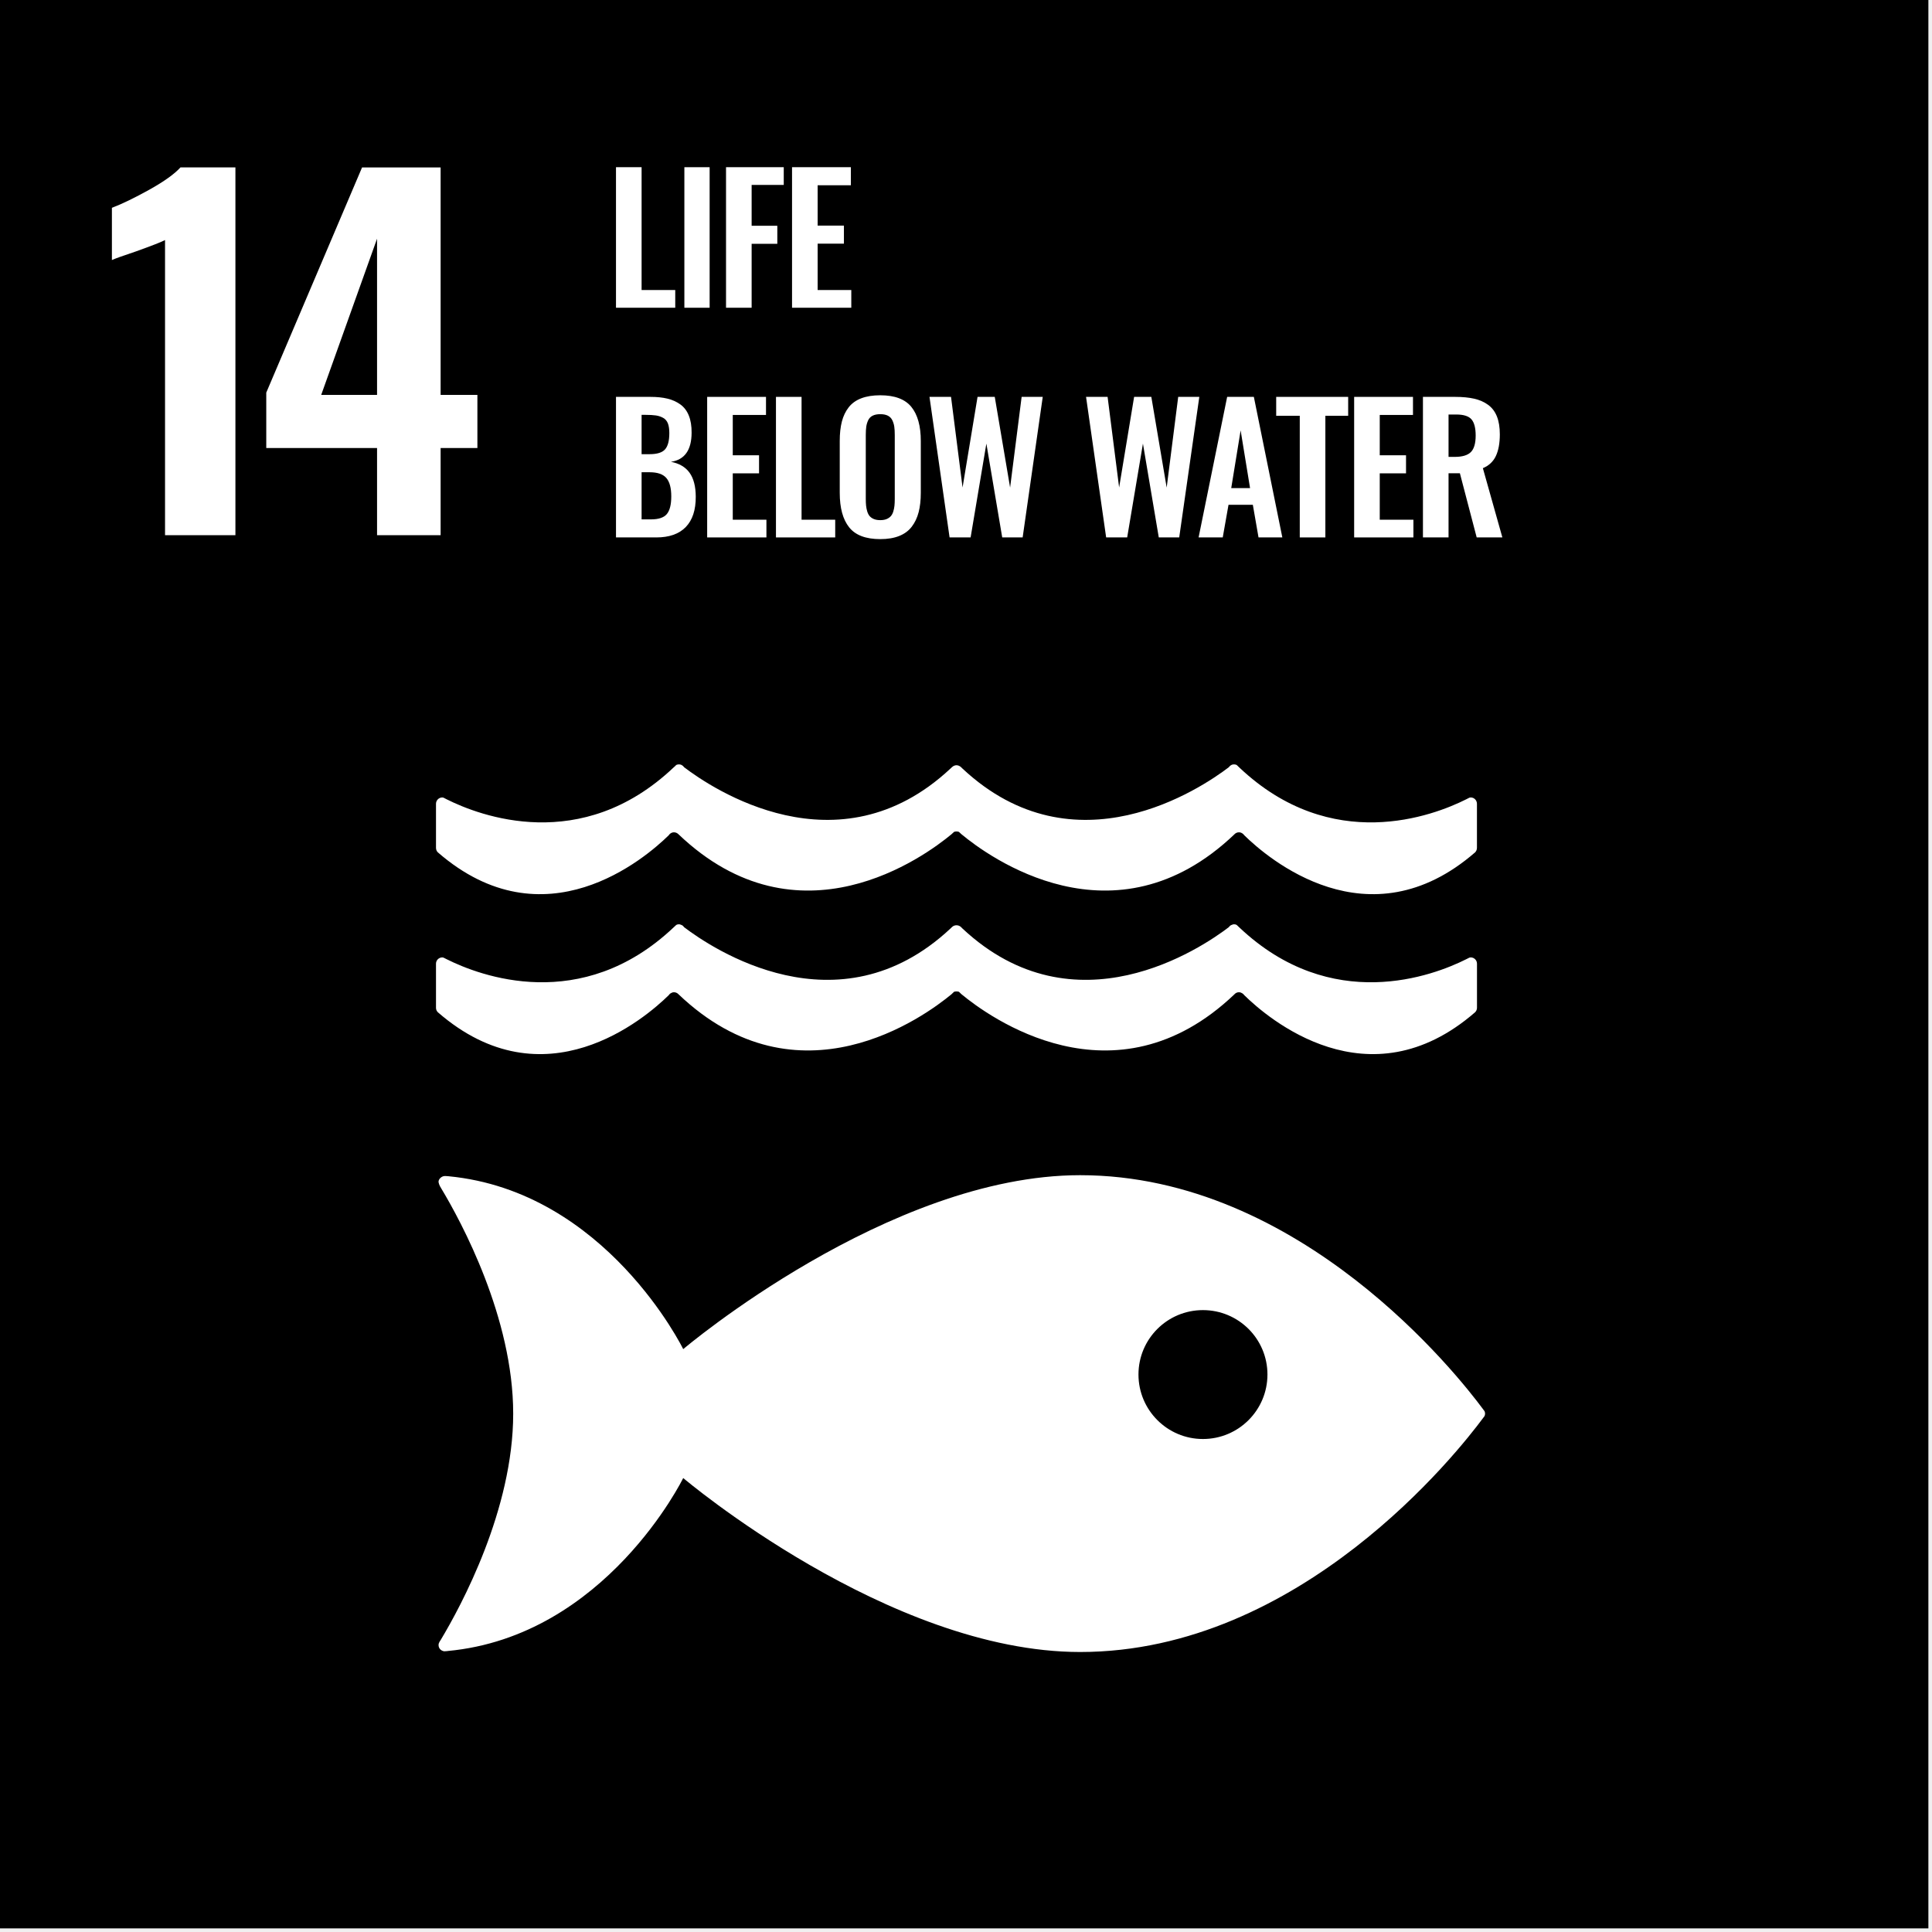
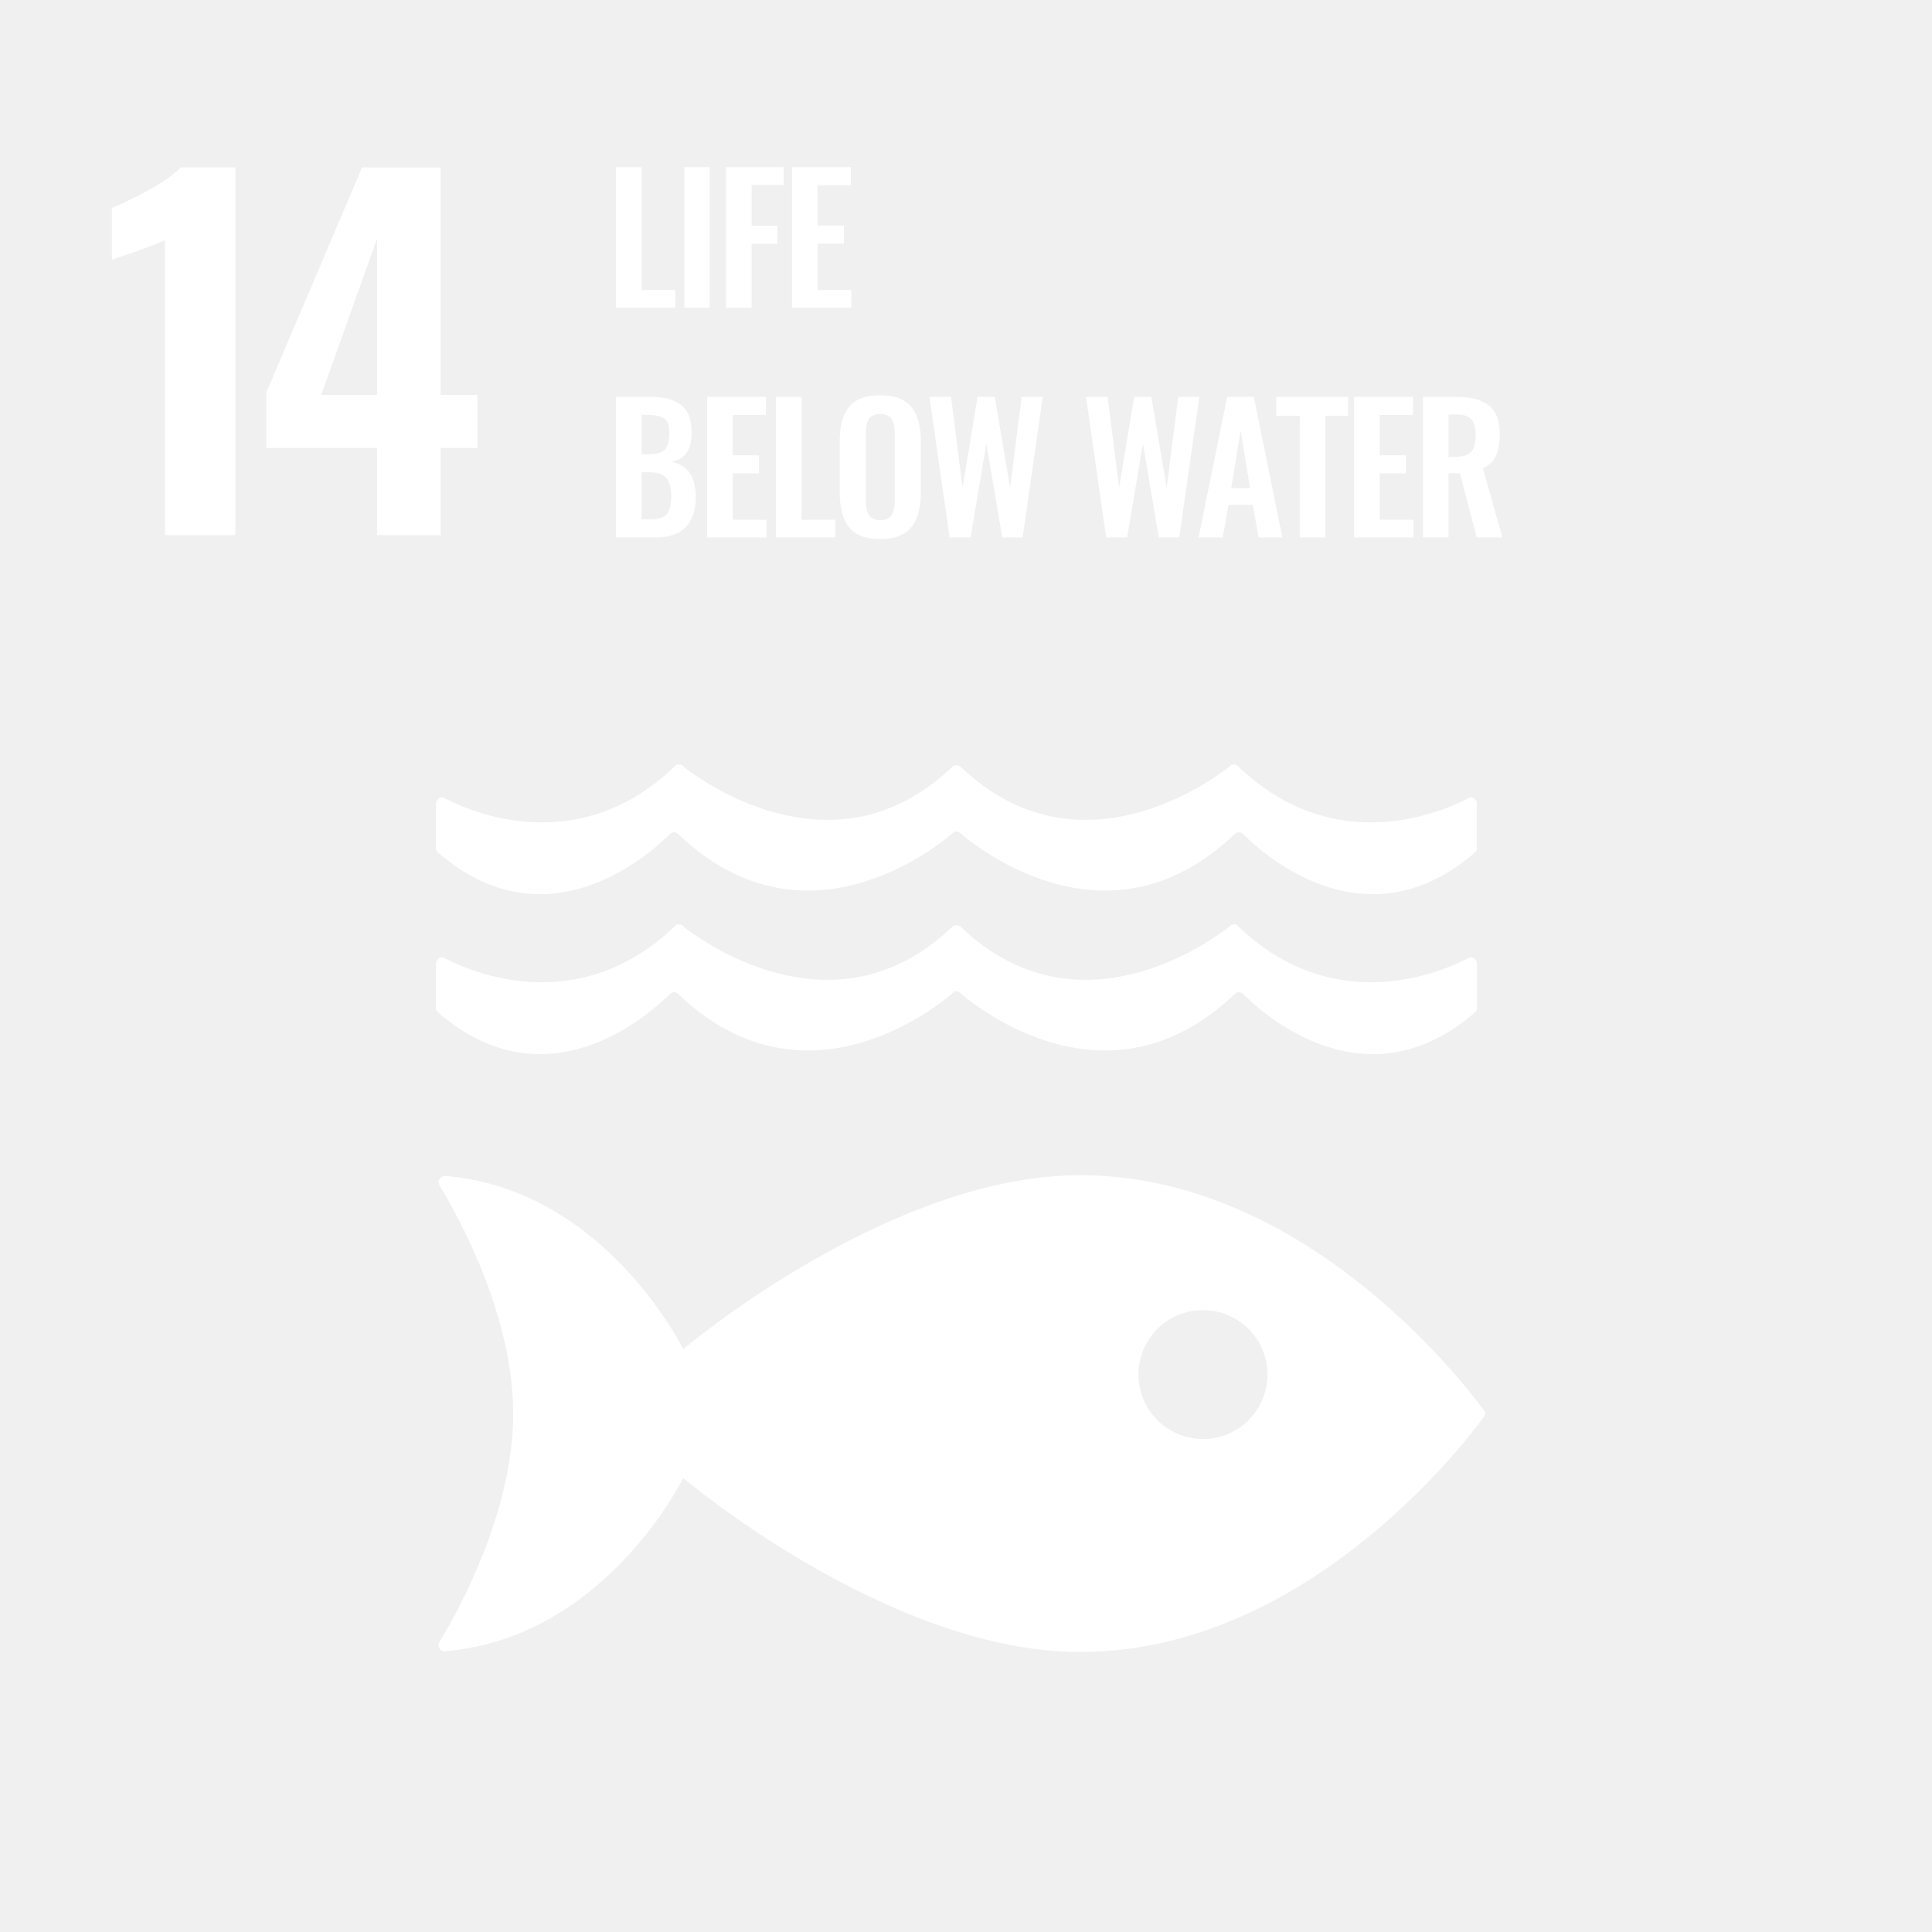
<svg xmlns="http://www.w3.org/2000/svg" width="100%" height="100%" viewBox="0 0 405 405" version="1.1" xml:space="preserve" style="fill-rule:evenodd;clip-rule:evenodd;stroke-linejoin:round;stroke-miterlimit:2;">
  <g transform="matrix(4.166667,0,0,4.166667,-802.6542,-619.825)">
-     <rect x="192.619" y="148.74" width="97.036" height="97.036" />
+     <rect x="192.619" y="148.74" width="97.036" height="97.036" style="fill:none" />
  </g>
  <g transform="matrix(4.166667,0,0,4.166667,-802.6542,-876.7108)">
    <path d="M200.94,222.488C200.772,222.579 200.285,222.77 199.478,223.059C198.839,223.273 198.435,223.417 198.267,223.493L198.267,220.866C198.785,220.668 199.413,220.364 200.152,219.953C200.89,219.541 201.412,219.168 201.717,218.833L204.481,218.833L204.481,237.336L200.94,237.336L200.94,222.488Z" style="fill:white;fill-rule:nonzero;" />
  </g>
  <g transform="matrix(4.166667,0,0,4.166667,-802.6542,-876.7092)">
    <path d="M211.607,232.95L206.033,232.95L206.033,230.163L210.853,218.833L214.805,218.833L214.805,230.277L216.655,230.277L216.655,232.95L214.805,232.95L214.805,237.336L211.607,237.336L211.607,232.95ZM211.607,230.277L211.607,222.419L208.797,230.277L211.607,230.277Z" style="fill:white;fill-rule:nonzero;" />
  </g>
  <g transform="matrix(4.166667,0,0,4.166667,-802.6542,-924.4317)">
    <path d="M223.628,237.346L223.628,230.275L224.916,230.275L224.916,236.455L226.609,236.455L226.609,237.346L223.628,237.346Z" style="fill:white;fill-rule:nonzero;" />
  </g>
  <g transform="matrix(4.166667,0,0,4.166667,-802.6542,-924.4292)">
    <rect x="227.068" y="230.275" width="1.271" height="7.071" style="fill:white;" />
  </g>
  <g transform="matrix(4.166667,0,0,4.166667,-802.6542,-924.4317)">
    <path d="M229.164,237.346L229.164,230.275L232.068,230.275L232.068,231.167L230.452,231.167L230.452,233.222L231.744,233.222L231.744,234.13L230.452,234.13L230.452,237.346L229.164,237.346Z" style="fill:white;fill-rule:nonzero;" />
  </g>
  <g transform="matrix(4.166667,0,0,4.166667,-802.6542,-924.4317)">
    <path d="M232.485,237.346L232.485,230.275L235.445,230.275L235.445,231.184L233.773,231.184L233.773,233.214L235.095,233.214L235.095,234.122L233.773,234.122L233.773,236.455L235.466,236.455L235.466,237.346L232.485,237.346Z" style="fill:white;fill-rule:nonzero;" />
  </g>
  <g transform="matrix(4.166667,0,0,4.166667,-802.6542,-828.1325)">
    <path d="M223.628,225.79L223.628,218.719L225.36,218.719C225.687,218.719 225.972,218.748 226.215,218.807C226.458,218.865 226.674,218.962 226.863,219.097C227.052,219.232 227.195,219.419 227.291,219.657C227.388,219.896 227.435,220.185 227.432,220.523C227.429,221.396 227.082,221.884 226.392,221.986C226.81,222.066 227.122,222.248 227.328,222.534C227.534,222.82 227.638,223.221 227.641,223.739C227.644,224.41 227.476,224.919 227.138,225.268C226.8,225.616 226.306,225.79 225.658,225.79L223.628,225.79ZM224.916,221.602L225.317,221.602C225.695,221.602 225.955,221.521 226.097,221.359C226.24,221.197 226.311,220.924 226.311,220.54C226.311,220.341 226.287,220.18 226.24,220.056C226.193,219.933 226.114,219.839 226.004,219.777C225.893,219.714 225.77,219.673 225.635,219.653C225.5,219.633 225.32,219.623 225.095,219.623L224.916,219.623L224.916,221.602ZM224.916,224.882L225.389,224.882C225.773,224.882 226.039,224.792 226.187,224.613C226.335,224.434 226.409,224.138 226.409,223.726C226.409,223.299 226.326,222.99 226.159,222.798C225.993,222.607 225.714,222.511 225.321,222.511L224.916,222.511L224.916,224.882Z" style="fill:white;fill-rule:nonzero;" />
  </g>
  <g transform="matrix(4.166667,0,0,4.166667,-802.6542,-828.1325)">
    <path d="M228.215,225.79L228.215,218.719L231.175,218.719L231.175,219.628L229.503,219.628L229.503,221.657L230.825,221.657L230.825,222.566L229.503,222.566L229.503,224.899L231.196,224.899L231.196,225.79L228.215,225.79Z" style="fill:white;fill-rule:nonzero;" />
  </g>
  <g transform="matrix(4.166667,0,0,4.166667,-802.6542,-828.1325)">
    <path d="M231.676,225.79L231.676,218.719L232.964,218.719L232.964,224.899L234.657,224.899L234.657,225.79L231.676,225.79Z" style="fill:white;fill-rule:nonzero;" />
  </g>
  <g transform="matrix(4.166667,0,0,4.166667,-802.6542,-828.115)">
    <path d="M236.924,225.871C236.196,225.871 235.674,225.674 235.359,225.278C235.043,224.883 234.885,224.305 234.885,223.543L234.885,220.933C234.885,220.557 234.921,220.232 234.992,219.956C235.063,219.681 235.178,219.441 235.335,219.24C235.493,219.038 235.704,218.886 235.969,218.786C236.233,218.685 236.552,218.634 236.924,218.634C237.649,218.634 238.17,218.829 238.487,219.218C238.804,219.608 238.963,220.18 238.963,220.933L238.963,223.543C238.963,223.912 238.926,224.237 238.854,224.517C238.781,224.797 238.666,225.04 238.508,225.246C238.351,225.452 238.14,225.608 237.875,225.713C237.611,225.819 237.294,225.871 236.924,225.871M236.602,224.861C236.692,224.898 236.799,224.916 236.924,224.916C237.049,224.916 237.156,224.898 237.244,224.861C237.332,224.824 237.402,224.775 237.455,224.715C237.507,224.656 237.549,224.578 237.579,224.481C237.609,224.384 237.628,224.288 237.638,224.191C237.648,224.094 237.653,223.979 237.653,223.846L237.653,220.634C237.653,220.464 237.645,220.322 237.628,220.208C237.611,220.094 237.577,219.987 237.528,219.886C237.478,219.785 237.403,219.71 237.304,219.66C237.204,219.61 237.078,219.585 236.924,219.585C236.771,219.585 236.643,219.61 236.542,219.66C236.441,219.71 236.367,219.785 236.318,219.886C236.27,219.987 236.237,220.094 236.22,220.208C236.203,220.322 236.195,220.464 236.195,220.634L236.195,223.846C236.195,223.979 236.2,224.094 236.21,224.191C236.22,224.288 236.24,224.384 236.269,224.481C236.299,224.578 236.34,224.656 236.391,224.715C236.442,224.775 236.513,224.824 236.602,224.861" style="fill:white;fill-rule:nonzero;" />
  </g>
  <g transform="matrix(4.166667,0,0,4.166667,-802.6542,-828.1325)">
    <path d="M240.411,225.79L239.4,218.719L240.484,218.719L241.064,223.278L241.818,218.719L242.684,218.719L243.456,223.282L244.036,218.719L245.098,218.719L244.087,225.79L243.059,225.79L242.262,221.069L241.469,225.79L240.411,225.79Z" style="fill:white;fill-rule:nonzero;" />
  </g>
  <g transform="matrix(4.166667,0,0,4.166667,-802.6542,-828.1325)">
    <path d="M248.288,225.79L247.277,218.719L248.361,218.719L248.941,223.278L249.695,218.719L250.561,218.719L251.333,223.282L251.913,218.719L252.975,218.719L251.964,225.79L250.936,225.79L250.139,221.069L249.346,225.79L248.288,225.79Z" style="fill:white;fill-rule:nonzero;" />
  </g>
  <g transform="matrix(4.166667,0,0,4.166667,-802.6542,-828.1325)">
    <path d="M252.939,225.79L254.376,218.719L255.719,218.719L257.152,225.79L255.954,225.79L255.668,224.148L254.444,224.148L254.154,225.79L252.939,225.79ZM254.581,223.308L255.528,223.308L255.054,220.404L254.581,223.308Z" style="fill:white;fill-rule:nonzero;" />
  </g>
  <g transform="matrix(4.166667,0,0,4.166667,-802.6542,-828.1325)">
    <path d="M258.029,225.79L258.029,219.67L256.843,219.67L256.843,218.719L260.464,218.719L260.464,219.67L259.317,219.67L259.317,225.79L258.029,225.79Z" style="fill:white;fill-rule:nonzero;" />
  </g>
  <g transform="matrix(4.166667,0,0,4.166667,-802.6542,-828.1325)">
    <path d="M260.765,225.79L260.765,218.719L263.725,218.719L263.725,219.628L262.053,219.628L262.053,221.657L263.375,221.657L263.375,222.566L262.053,222.566L262.053,224.899L263.746,224.899L263.746,225.79L260.765,225.79Z" style="fill:white;fill-rule:nonzero;" />
  </g>
  <g transform="matrix(4.166667,0,0,4.166667,-802.6542,-828.1325)">
    <path d="M264.226,225.79L264.226,218.719L265.847,218.719C266.219,218.719 266.539,218.75 266.806,218.811C267.073,218.872 267.306,218.974 267.503,219.118C267.701,219.262 267.849,219.456 267.947,219.702C268.045,219.948 268.094,220.249 268.094,220.604C268.094,221.048 268.028,221.41 267.896,221.691C267.764,221.973 267.545,222.178 267.241,222.306L268.222,225.79L266.93,225.79L266.085,222.562L265.514,222.562L265.514,225.79L264.226,225.79ZM265.514,221.738L265.825,221.738C266.206,221.738 266.477,221.657 266.638,221.495C266.798,221.334 266.879,221.056 266.879,220.664C266.879,220.286 266.809,220.015 266.67,219.852C266.53,219.688 266.274,219.606 265.902,219.606L265.514,219.606L265.514,221.738Z" style="fill:white;fill-rule:nonzero;" />
  </g>
  <g transform="matrix(4.166667,0,0,4.166667,-802.6542,-431.3367)">
    <path d="M267.241,174.406C266.014,172.749 258.089,162.645 246.979,162.645C237.331,162.645 227.01,171.396 227.01,171.396C227.01,171.396 223.133,163.46 215.202,162.698C215.155,162.698 215.106,162.688 215.053,162.688L215.004,162.688C214.838,162.697 214.683,162.858 214.701,163.001C214.724,163.14 214.825,163.292 214.825,163.292C215.848,164.989 218.456,169.817 218.456,174.641C218.456,179.48 215.832,184.322 214.819,186.011L214.751,186.118C214.721,186.169 214.701,186.22 214.701,186.286C214.701,186.453 214.831,186.583 214.994,186.598L215.08,186.591C215.106,186.591 215.135,186.591 215.163,186.583C223.119,185.842 227.01,177.882 227.01,177.882C227.01,177.882 237.331,186.634 246.979,186.634C258.089,186.634 266.014,176.53 267.241,174.876C267.275,174.831 267.302,174.792 267.326,174.763C267.34,174.724 267.352,174.687 267.352,174.641C267.352,174.598 267.34,174.554 267.326,174.52C267.302,174.486 267.275,174.447 267.241,174.406M253.157,175.918C251.366,175.918 249.914,174.464 249.914,172.673C249.914,170.883 251.366,169.433 253.157,169.433C254.952,169.433 256.403,170.883 256.403,172.673C256.403,174.464 254.952,175.918 253.157,175.918" style="fill:white;fill-rule:nonzero;" />
  </g>
  <g transform="matrix(4.166667,0,0,4.166667,-802.6542,-597.7483)">
    <path d="M226.282,193.527C226.307,193.491 226.331,193.464 226.367,193.439C226.419,193.407 226.477,193.38 226.542,193.38C226.624,193.38 226.703,193.413 226.759,193.468C226.762,193.474 226.768,193.478 226.773,193.482C232.83,199.256 239.184,194.576 240.506,193.482L240.635,193.358C240.673,193.343 240.713,193.338 240.755,193.338C240.801,193.338 240.845,193.343 240.883,193.358L241.013,193.482C242.334,194.576 248.685,199.256 254.744,193.482C254.745,193.478 254.751,193.474 254.756,193.468C254.812,193.413 254.886,193.38 254.97,193.38C255.037,193.38 255.097,193.407 255.146,193.439C255.184,193.464 255.209,193.491 255.236,193.527C256.41,194.682 261.482,199.05 266.851,194.386C266.907,194.328 266.945,194.253 266.945,194.162L266.945,191.944C266.945,191.768 266.803,191.627 266.628,191.627C266.605,191.627 266.584,191.636 266.56,191.64C266.51,191.664 266.458,191.692 266.399,191.721C264.751,192.548 259.632,194.508 254.99,190.121C254.947,190.079 254.901,190.038 254.855,189.993C254.812,189.969 254.772,189.961 254.719,189.961C254.687,189.961 254.653,189.969 254.624,189.985C254.554,190.003 254.499,190.047 254.462,190.104C253.079,191.158 246.726,195.46 241.068,190.182L240.985,190.099C240.926,190.043 240.845,190.01 240.755,190.01C240.673,190.01 240.59,190.043 240.534,190.099L240.447,190.182C234.792,195.46 228.433,191.158 227.051,190.104C227.015,190.047 226.961,190.003 226.894,189.985C226.862,189.969 226.827,189.961 226.793,189.961C226.747,189.961 226.703,189.969 226.661,189.993C226.617,190.038 226.57,190.079 226.523,190.121C221.879,194.508 216.766,192.548 215.115,191.721C215.058,191.692 215.003,191.664 214.953,191.64C214.928,191.636 214.912,191.627 214.892,191.627C214.716,191.627 214.572,191.768 214.572,191.944L214.572,194.162C214.572,194.253 214.607,194.328 214.665,194.386C220.028,199.05 225.107,194.682 226.282,193.527" style="fill:white;fill-rule:nonzero;" />
  </g>
  <g transform="matrix(4.166667,0,0,4.166667,-802.6542,-664.7783)">
    <path d="M214.953,199.68C214.929,199.675 214.911,199.667 214.892,199.667C214.715,199.667 214.572,199.81 214.572,199.989L214.572,202.2C214.572,202.292 214.607,202.374 214.665,202.429C220.029,207.089 225.106,202.722 226.282,201.569C226.306,201.534 226.332,201.5 226.367,201.479C226.418,201.445 226.476,201.421 226.541,201.421C226.624,201.421 226.702,201.453 226.757,201.506C226.762,201.512 226.768,201.517 226.773,201.52C232.832,207.302 239.183,202.619 240.505,201.52L240.635,201.401C240.672,201.384 240.712,201.377 240.756,201.377C240.802,201.377 240.846,201.384 240.883,201.401L241.012,201.52C242.333,202.619 248.686,207.302 254.743,201.52C254.745,201.517 254.752,201.512 254.755,201.506C254.812,201.453 254.888,201.421 254.971,201.421C255.036,201.421 255.097,201.445 255.146,201.479C255.183,201.5 255.208,201.534 255.236,201.569C256.41,202.722 261.483,207.089 266.851,202.429C266.906,202.374 266.943,202.292 266.943,202.2L266.943,199.989C266.943,199.81 266.805,199.667 266.628,199.667C266.606,199.667 266.584,199.675 266.56,199.68C266.51,199.708 266.458,199.735 266.398,199.763C264.75,200.59 259.633,202.555 254.989,198.161C254.946,198.121 254.9,198.08 254.856,198.033C254.812,198.015 254.771,198.003 254.719,198.003C254.688,198.003 254.653,198.013 254.623,198.018C254.554,198.046 254.499,198.09 254.463,198.144C253.077,199.199 246.725,203.499 241.069,198.222L240.986,198.141C240.927,198.089 240.846,198.046 240.756,198.046C240.672,198.046 240.589,198.089 240.534,198.141L240.446,198.222C234.792,203.499 228.433,199.199 227.052,198.144C227.015,198.09 226.962,198.046 226.893,198.018C226.862,198.013 226.829,198.003 226.792,198.003C226.747,198.003 226.702,198.015 226.659,198.033C226.618,198.08 226.569,198.121 226.523,198.161C221.881,202.555 216.766,200.59 215.115,199.763C215.058,199.735 215.002,199.708 214.953,199.68" style="fill:white;fill-rule:nonzero;" />
  </g>
</svg>
